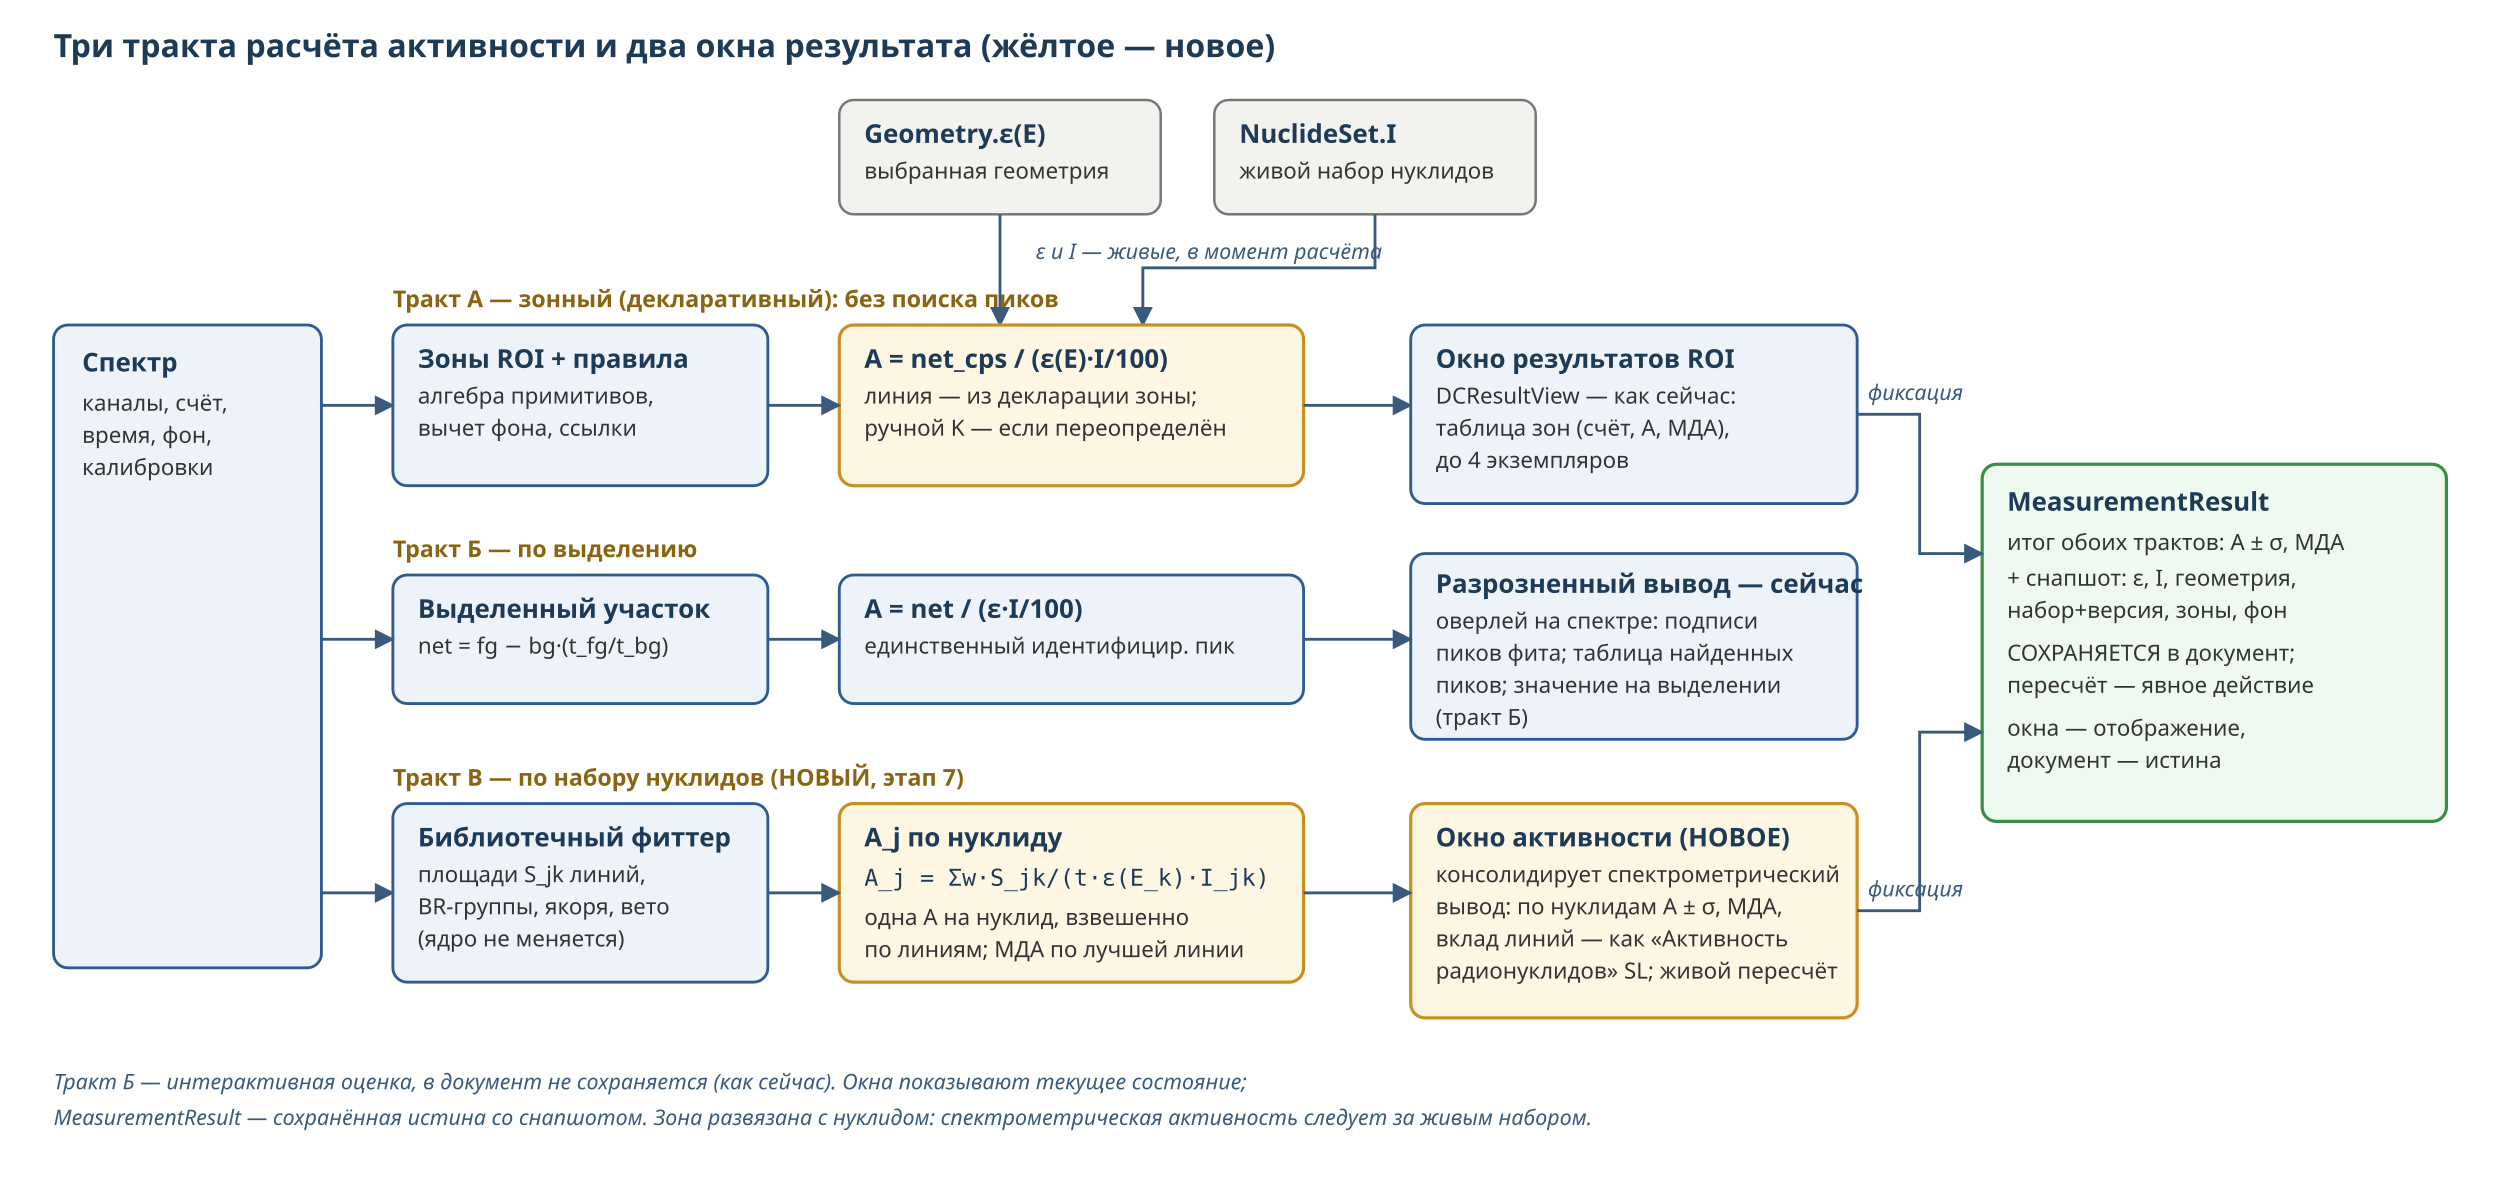
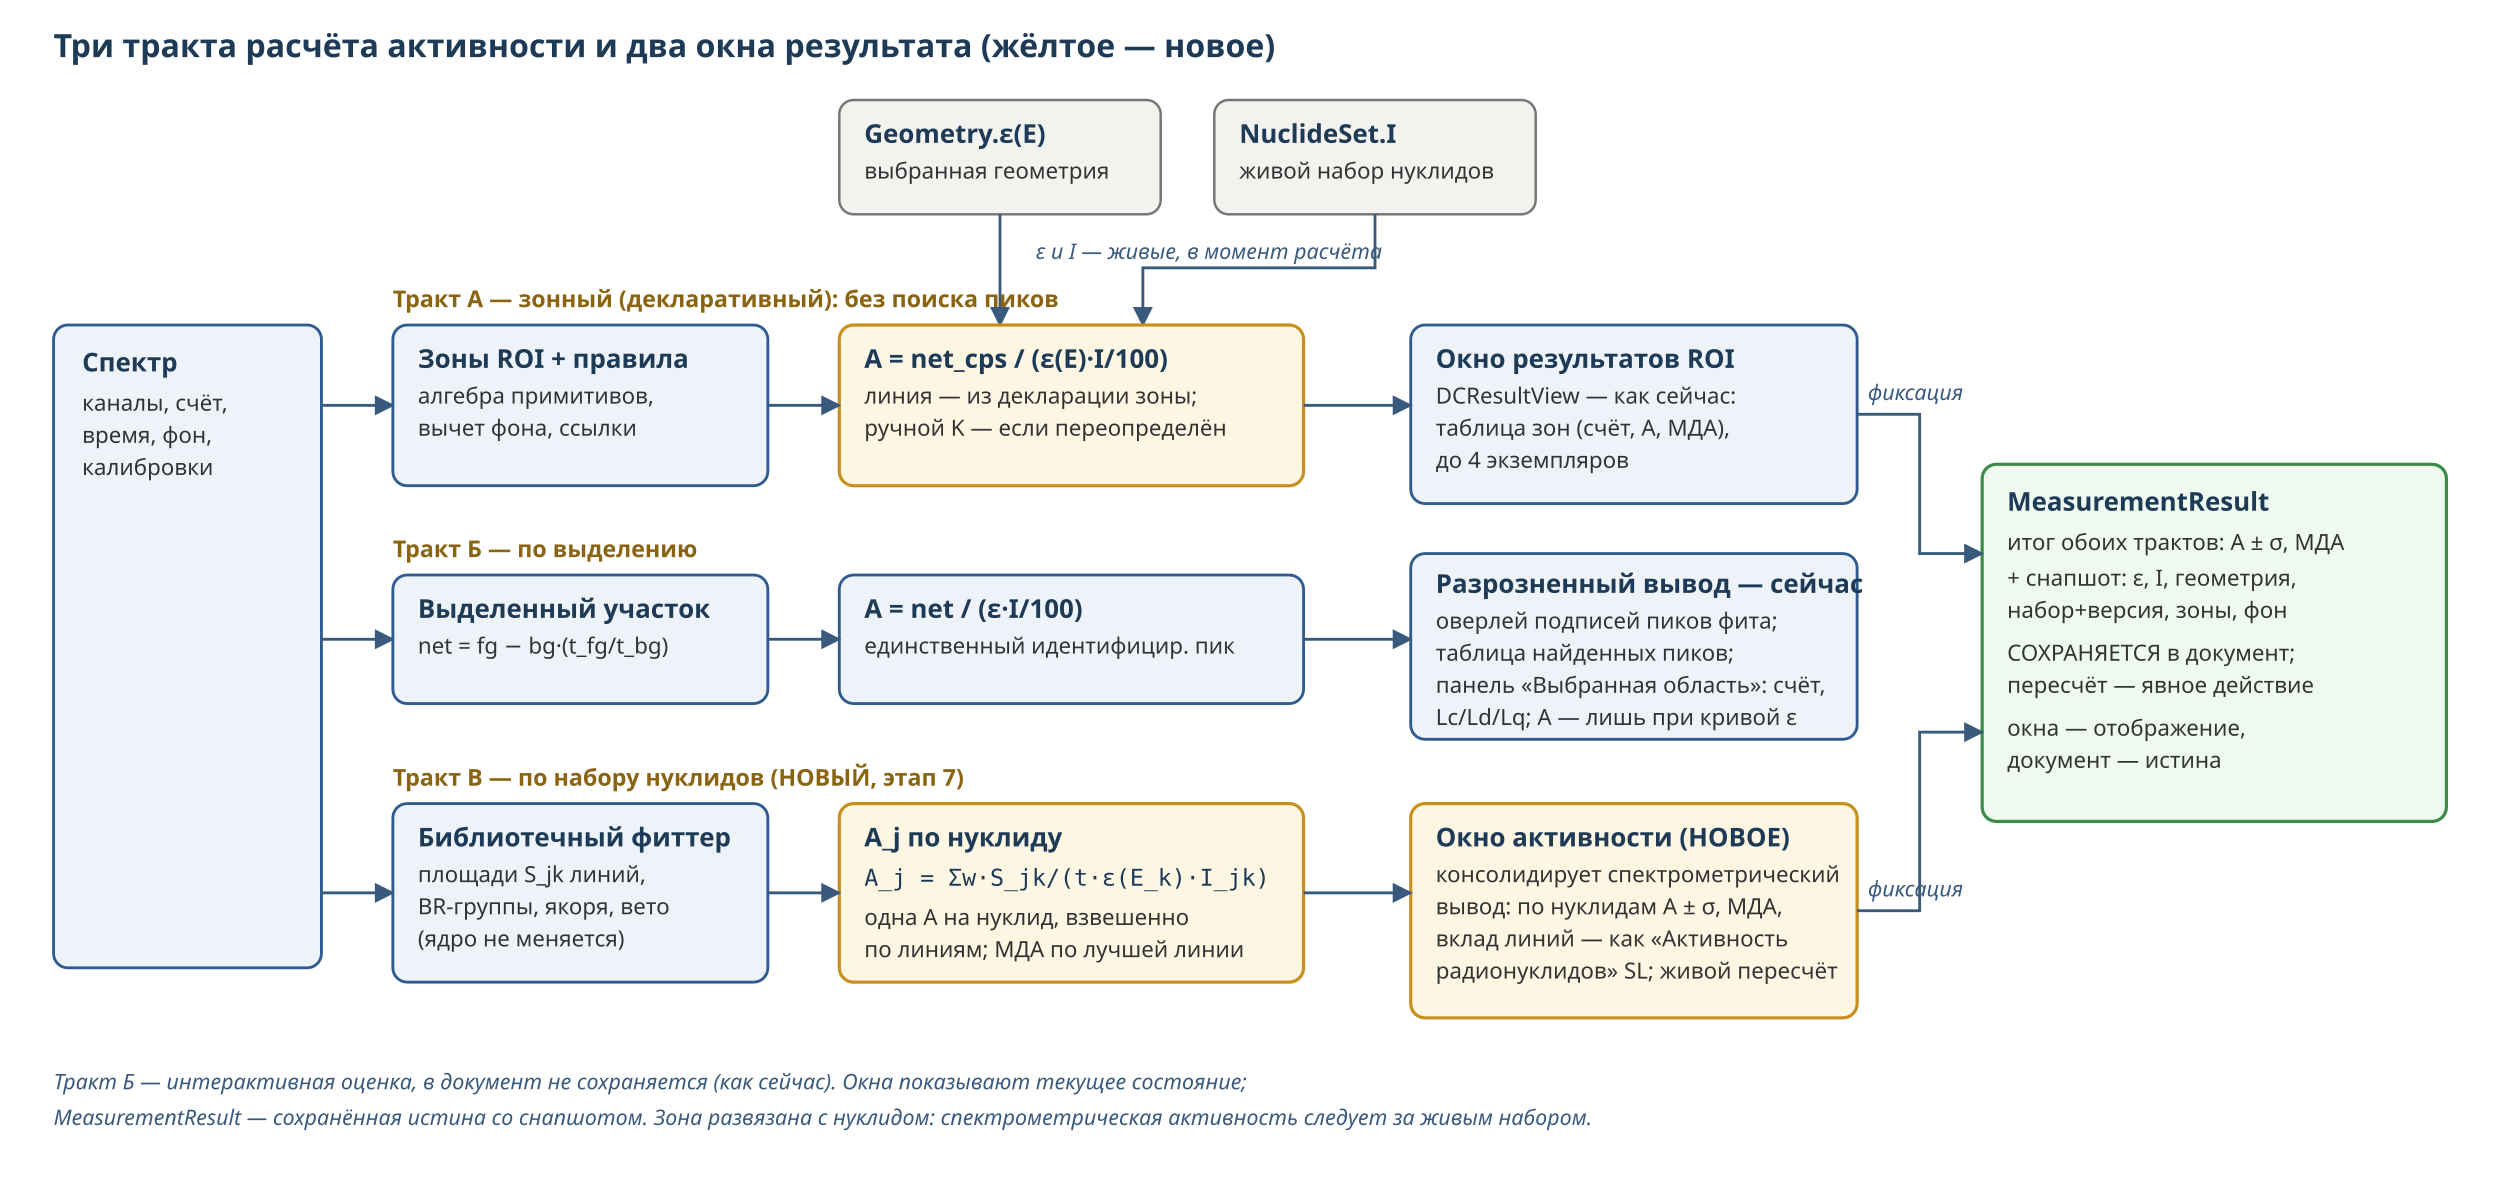
<svg xmlns="http://www.w3.org/2000/svg" viewBox="0 0 1400 660" font-family="Segoe UI, Calibri, sans-serif">
  <defs>
    <marker id="ar2" viewBox="0 0 10 10" refX="9" refY="5" markerWidth="7" markerHeight="7" orient="auto-start-reverse">
      <path d="M 0 0 L 10 5 L 0 10 z" fill="#3a5a7d" />
    </marker>
  </defs>
  <style>
    .box { fill:#eef3f9; stroke:#2f5b8f; stroke-width:1.6; }
    .newbox { fill:#fdf6e3; stroke:#c8901e; stroke-width:1.8; }
    .srcbox { fill:#f2f2ee; stroke:#777; stroke-width:1.4; }
    .resbox { fill:#eefaef; stroke:#3c8b46; stroke-width:1.8; }
    .title { font-size:14.5px; font-weight:600; fill:#1d3a57; }
    .line { font-size:12.5px; fill:#333; }
    .f { font-size:13px; fill:#1d3a57; font-family:Consolas, monospace; }
    .lbl { font-size:12px; fill:#3a5a7d; font-style:italic; }
    .arrow { stroke:#3a5a7d; stroke-width:1.6; fill:none; marker-end:url(#ar2); }
    .h { font-size:18px; font-weight:600; fill:#1d3a57; }
    .tr { font-size:13px; font-weight:600; fill:#8a6410; }
  </style>
  <text x="30" y="32" class="h">Три тракта расчёта активности и два окна результата (жёлтое — новое)</text>
  <rect x="470" y="56" width="180" height="64" rx="8" class="srcbox" />
  <text x="484" y="80" class="title">Geometry.ε(E)</text>
  <text x="484" y="100" class="line">выбранная геометрия</text>
  <rect x="680" y="56" width="180" height="64" rx="8" class="srcbox" />
  <text x="694" y="80" class="title">NuclideSet.I</text>
  <text x="694" y="100" class="line">живой набор нуклидов</text>
  <path d="M 560 120 L 560 182" class="arrow" />
  <path d="M 770 120 L 770 150 L 640 150 L 640 182" class="arrow" />
  <text x="580" y="145" class="lbl">ε и I — живые, в момент расчёта</text>
  <rect x="30" y="182" width="150" height="360" rx="8" class="box" />
  <text x="46" y="208" class="title">Спектр</text>
  <text x="46" y="230" class="line">каналы, счёт,</text>
  <text x="46" y="248" class="line">время, фон,</text>
  <text x="46" y="266" class="line">калибровки</text>
  <text x="220" y="172" class="tr">Тракт А — зонный (декларативный): без поиска пиков</text>
  <rect x="220" y="182" width="210" height="90" rx="8" class="box" />
  <text x="234" y="206" class="title">Зоны ROI + правила</text>
  <text x="234" y="226" class="line">алгебра примитивов,</text>
  <text x="234" y="244" class="line">вычет фона, ссылки</text>
  <rect x="470" y="182" width="260" height="90" rx="8" class="newbox" />
  <text x="484" y="206" class="title">A = net_cps / (ε(E)·I/100)</text>
  <text x="484" y="226" class="line">линия — из декларации зоны;</text>
  <text x="484" y="244" class="line">ручной K — если переопределён</text>
  <text x="220" y="312" class="tr">Тракт Б — по выделению</text>
  <rect x="220" y="322" width="210" height="72" rx="8" class="box" />
  <text x="234" y="346" class="title">Выделенный участок</text>
  <text x="234" y="366" class="line">net = fg − bg·(t_fg/t_bg)</text>
  <rect x="470" y="322" width="260" height="72" rx="8" class="box" />
  <text x="484" y="346" class="title">A = net / (ε·I/100)</text>
  <text x="484" y="366" class="line">единственный идентифицир. пик</text>
  <text x="220" y="440" class="tr">Тракт В — по набору нуклидов (НОВЫЙ, этап 7)</text>
  <rect x="220" y="450" width="210" height="100" rx="8" class="box" />
  <text x="234" y="474" class="title">Библиотечный фиттер</text>
  <text x="234" y="494" class="line">площади S_jk линий,</text>
  <text x="234" y="512" class="line">BR-группы, якоря, вето</text>
  <text x="234" y="530" class="line">(ядро не меняется)</text>
  <rect x="470" y="450" width="260" height="100" rx="8" class="newbox" />
  <text x="484" y="474" class="title">A_j по нуклиду</text>
  <text x="484" y="496" class="f">A_j = Σw·S_jk/(t·ε(E_k)·I_jk)</text>
  <text x="484" y="518" class="line">одна A на нуклид, взвешенно</text>
  <text x="484" y="536" class="line">по линиям; МДА по лучшей линии</text>
  <path d="M 180 227 L 220 227" class="arrow" />
  <path d="M 180 358 L 220 358" class="arrow" />
  <path d="M 180 500 L 220 500" class="arrow" />
  <path d="M 430 227 L 470 227" class="arrow" />
  <path d="M 430 358 L 470 358" class="arrow" />
  <path d="M 430 500 L 470 500" class="arrow" />
  <rect x="790" y="182" width="250" height="100" rx="8" class="box" />
  <text x="804" y="206" class="title">Окно результатов ROI</text>
  <text x="804" y="226" class="line">DCResultView — как сейчас:</text>
  <text x="804" y="244" class="line">таблица зон (счёт, A, МДА),</text>
  <text x="804" y="262" class="line">до 4 экземпляров</text>
  <rect x="790" y="310" width="250" height="104" rx="8" class="box" />
  <text x="804" y="332" class="title">Разрозненный вывод — сейчас</text>
-   <text x="804" y="352" class="line">оверлей на спектре: подписи</text>
-   <text x="804" y="370" class="line">пиков фита; таблица найденных</text>
-   <text x="804" y="388" class="line">пиков; значение на выделении</text>
-   <text x="804" y="406" class="line">(тракт Б)</text>
+   <text x="804" y="352" class="line">оверлей подписей пиков фита;</text>
+   <text x="804" y="370" class="line">таблица найденных пиков;</text>
+   <text x="804" y="388" class="line">панель «Выбранная область»: счёт,</text>
+   <text x="804" y="406" class="line">Lc/Ld/Lq; A — лишь при кривой ε</text>
  <rect x="790" y="450" width="250" height="120" rx="8" class="newbox" />
  <text x="804" y="474" class="title">Окно активности (НОВОЕ)</text>
  <text x="804" y="494" class="line">консолидирует спектрометрический</text>
  <text x="804" y="512" class="line">вывод: по нуклидам A ± σ, МДА,</text>
  <text x="804" y="530" class="line">вклад линий — как «Активность</text>
  <text x="804" y="548" class="line">радионуклидов» SL; живой пересчёт</text>
  <path d="M 730 227 L 790 227" class="arrow" />
  <path d="M 730 358 L 790 358" class="arrow" />
  <path d="M 730 500 L 790 500" class="arrow" />
  <rect x="1110" y="260" width="260" height="200" rx="8" class="resbox" />
  <text x="1124" y="286" class="title">MeasurementResult</text>
  <text x="1124" y="308" class="line">итог обоих трактов: A ± σ, МДА</text>
  <text x="1124" y="328" class="line">+ снапшот: ε, I, геометрия,</text>
  <text x="1124" y="346" class="line">набор+версия, зоны, фон</text>
  <text x="1124" y="370" class="line">СОХРАНЯЕТСЯ в документ;</text>
  <text x="1124" y="388" class="line">пересчёт — явное действие</text>
  <text x="1124" y="412" class="line">окна — отображение,</text>
  <text x="1124" y="430" class="line">документ — истина</text>
  <path d="M 1040 232 L 1075 232 L 1075 310 L 1110 310" class="arrow" />
  <path d="M 1040 510 L 1075 510 L 1075 410 L 1110 410" class="arrow" />
  <text x="1046" y="224" class="lbl">фиксация</text>
  <text x="1046" y="502" class="lbl">фиксация</text>
  <text x="30" y="610" class="lbl">Тракт Б — интерактивная оценка, в документ не сохраняется (как сейчас). Окна показывают текущее состояние;</text>
  <text x="30" y="630" class="lbl">MeasurementResult — сохранённая истина со снапшотом. Зона развязана с нуклидом: спектрометрическая активность следует за живым набором.</text>
</svg>
